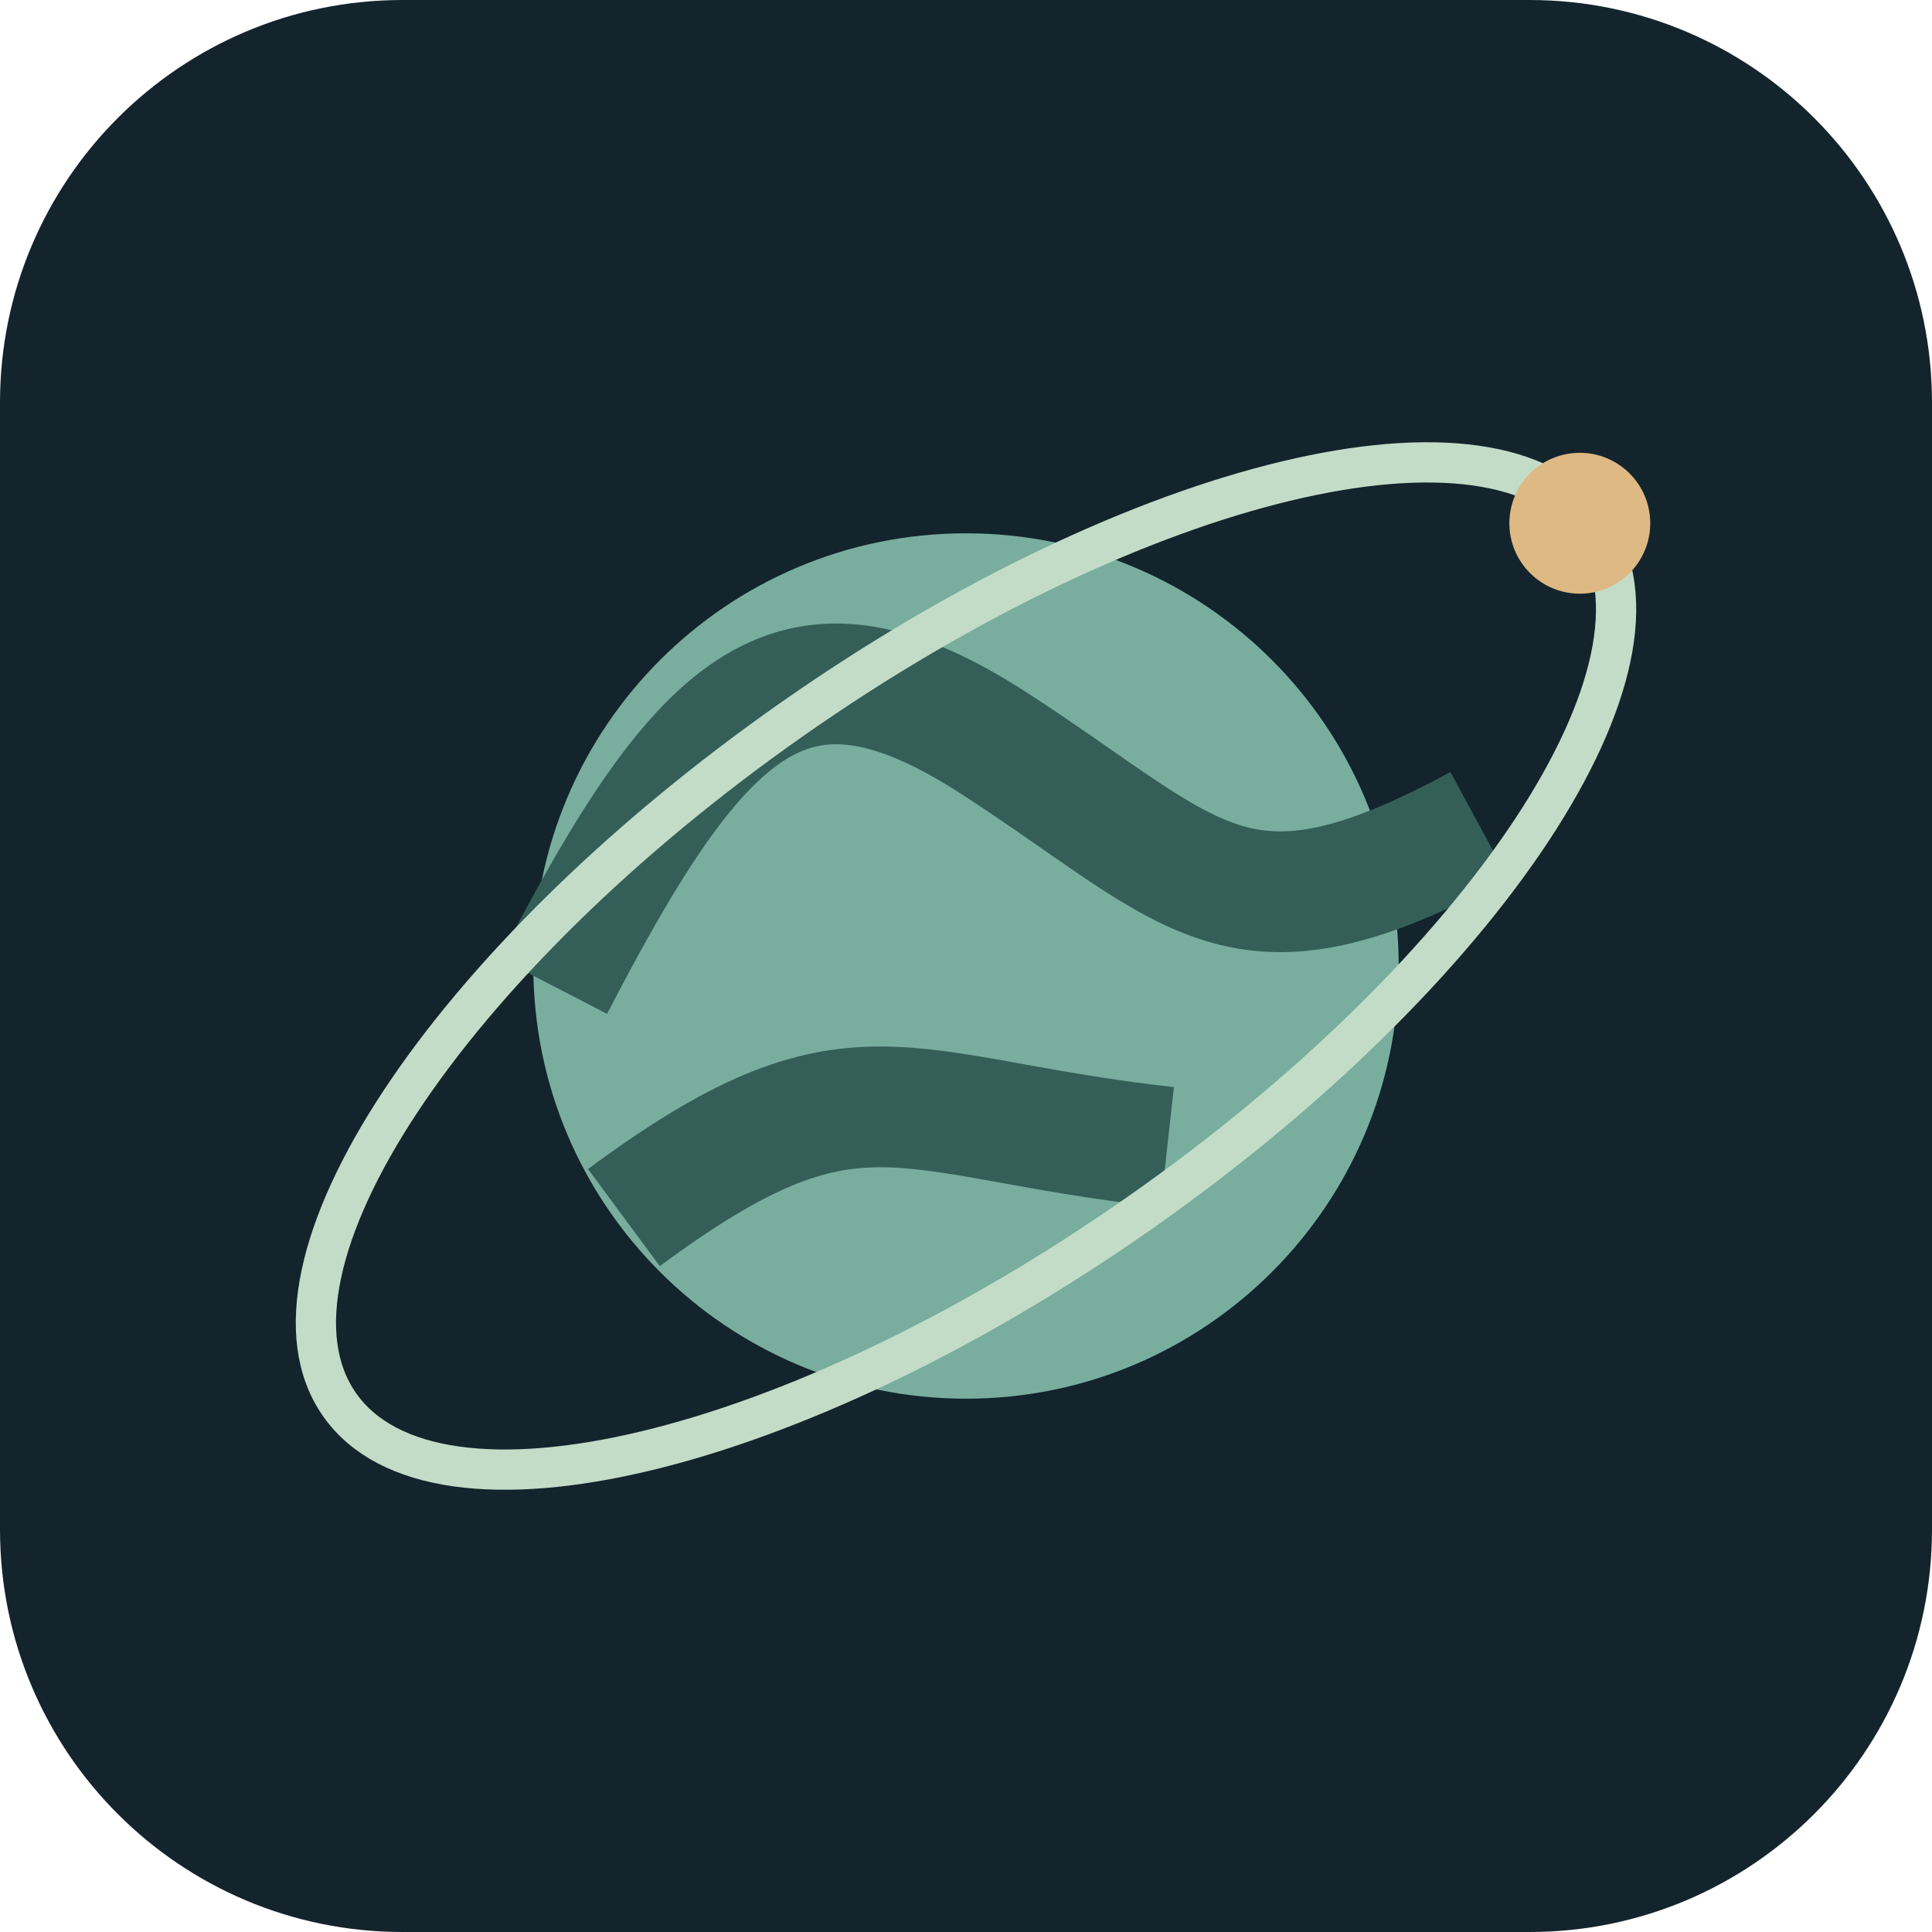
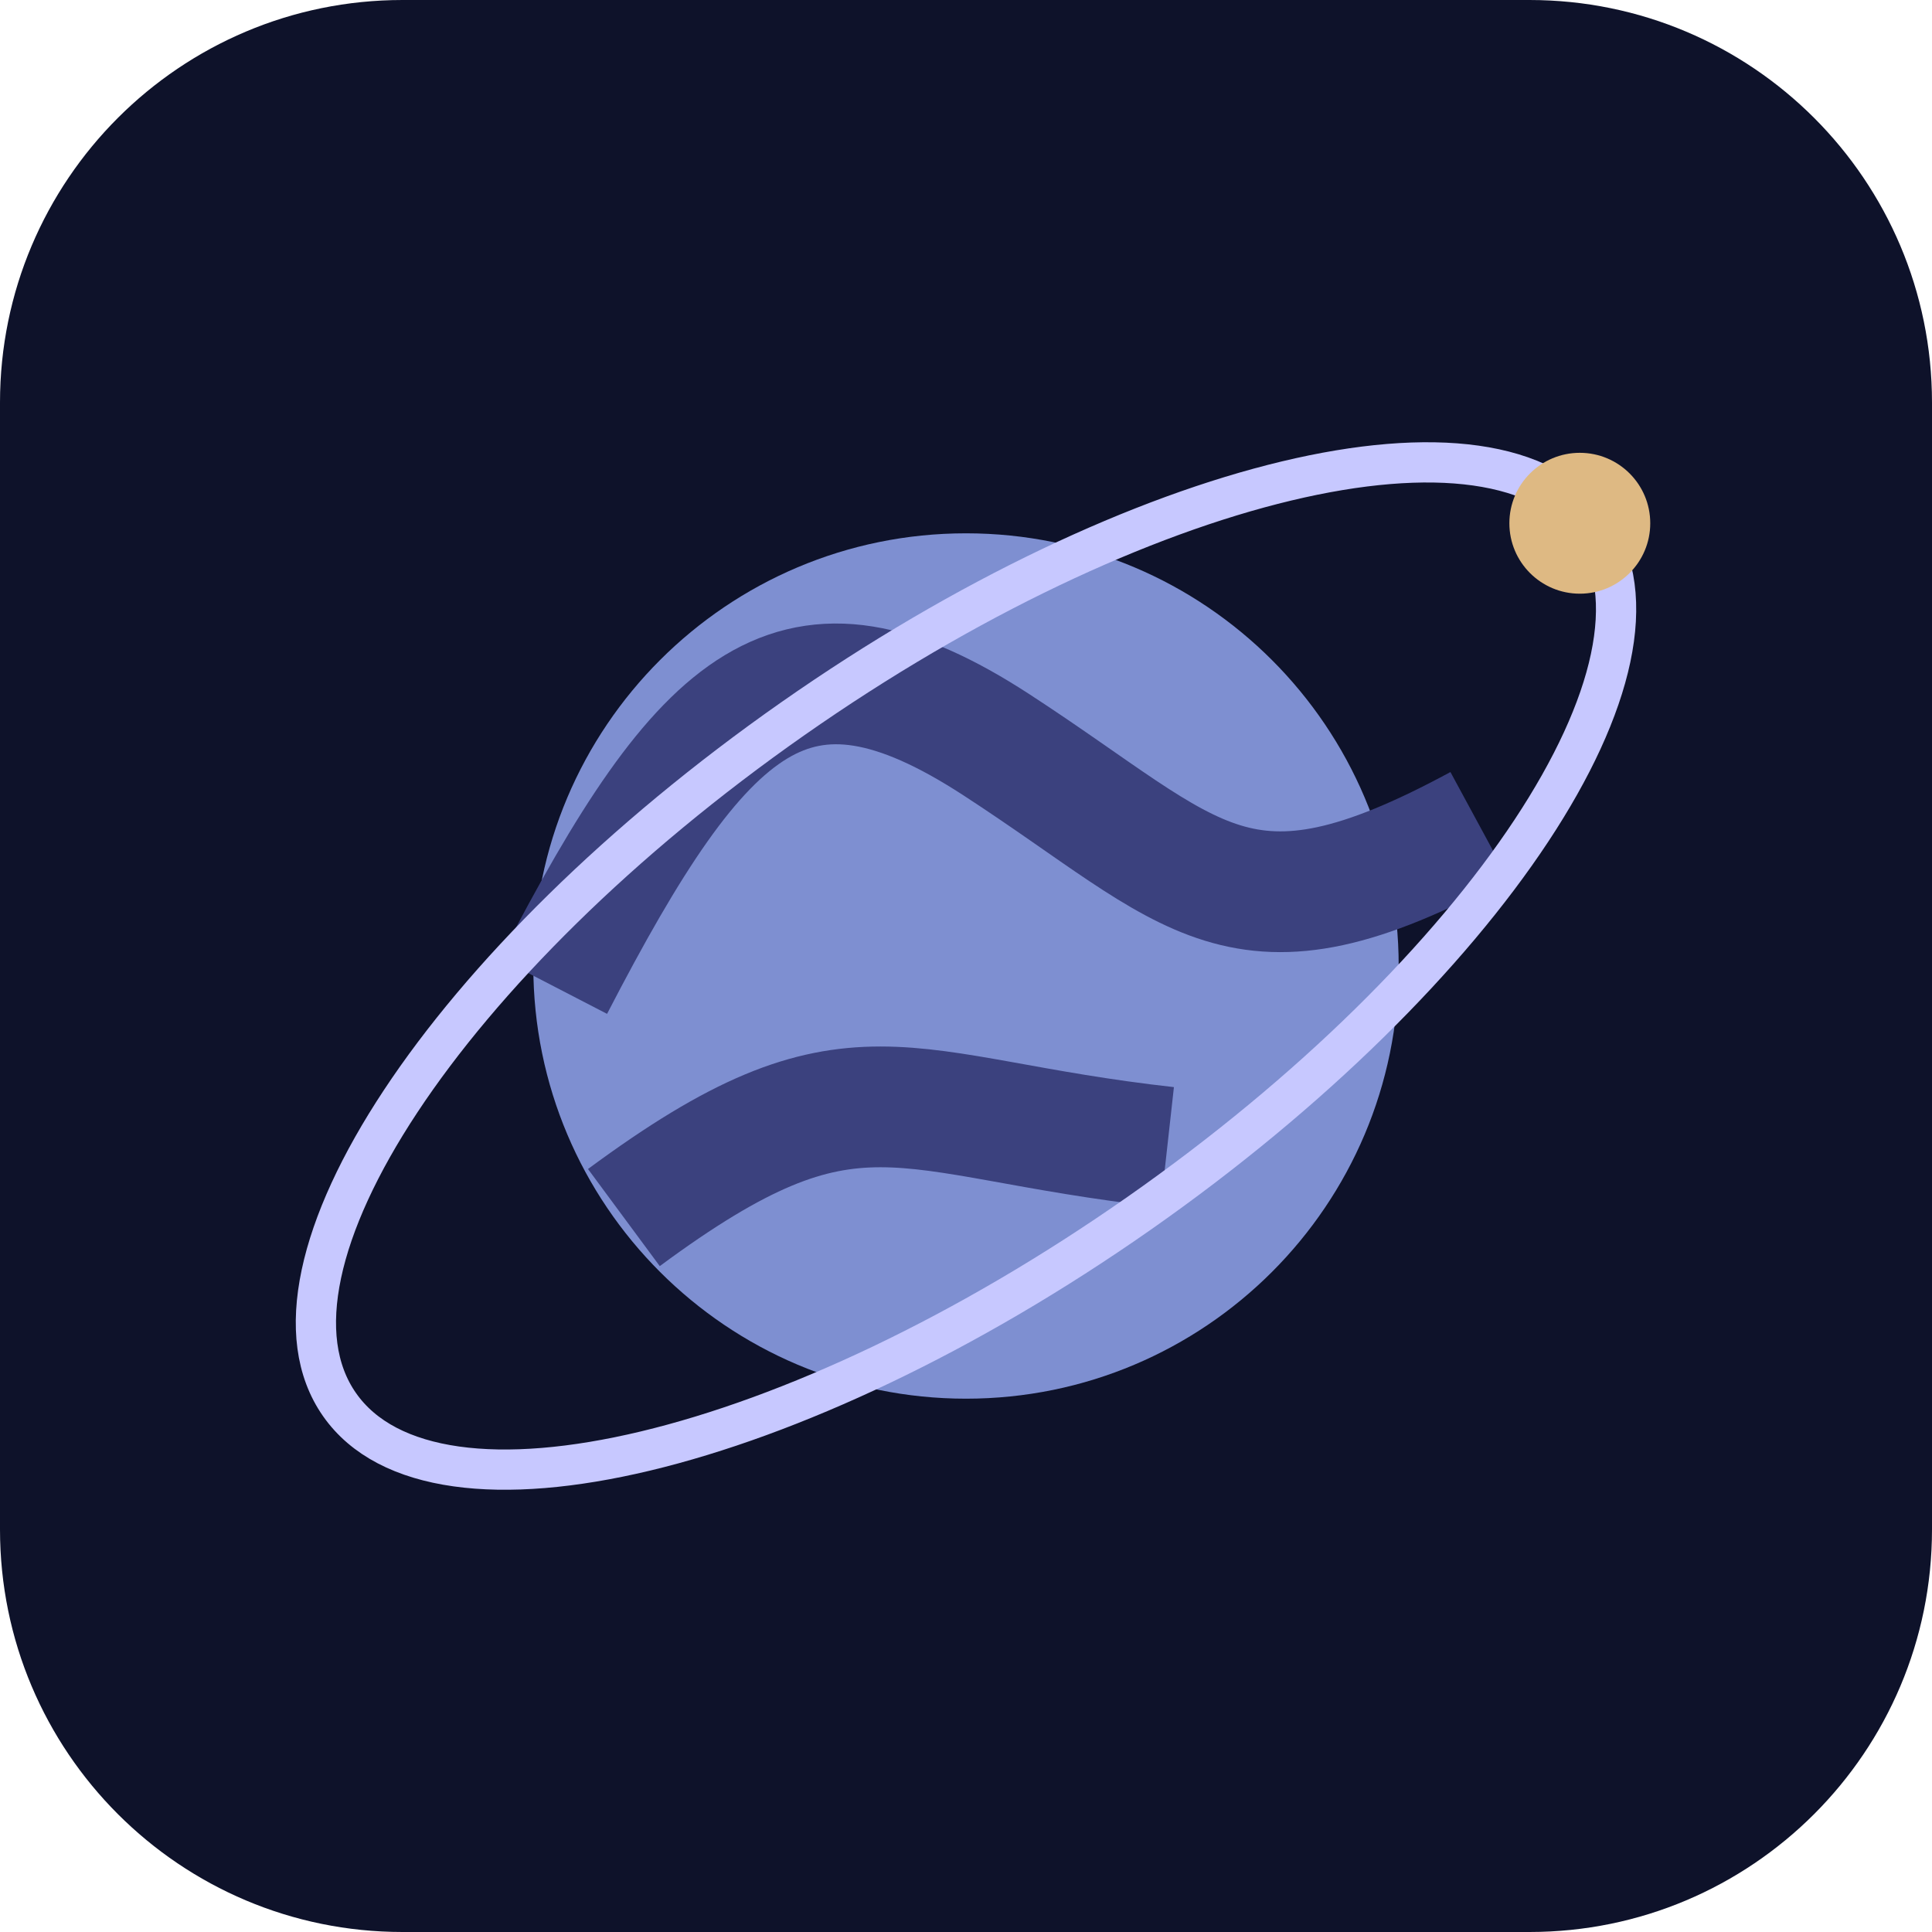
<svg xmlns="http://www.w3.org/2000/svg" viewBox="0 0 192 192">
-   <rect width="192" height="192" rx="40" fill="#13242d" />
-   <circle cx="96" cy="96" r="43" fill="#79ae9e" />
-   <path d="M55 98c15-29 24-37 44-24s24 21 48 8M62 121c23-17 27-10 54-7" fill="none" stroke="#345f59" stroke-width="12" />
-   <ellipse cx="96" cy="96" rx="76" ry="30" transform="rotate(-35 96 96)" fill="none" stroke="#c3dcc7" stroke-width="4" />
+   <rect width="192" height="192" rx="40" fill="#0e122a" />
+   <circle cx="96" cy="96" r="43" fill="#7e8fd1" />
+   <path d="M55 98c15-29 24-37 44-24s24 21 48 8M62 121c23-17 27-10 54-7" fill="none" stroke="#3b417e" stroke-width="12" />
+   <ellipse cx="96" cy="96" rx="76" ry="30" transform="rotate(-35 96 96)" fill="none" stroke="#c7c8ff" stroke-width="4" />
  <circle cx="157" cy="52" r="7" fill="#deb983" />
</svg>
